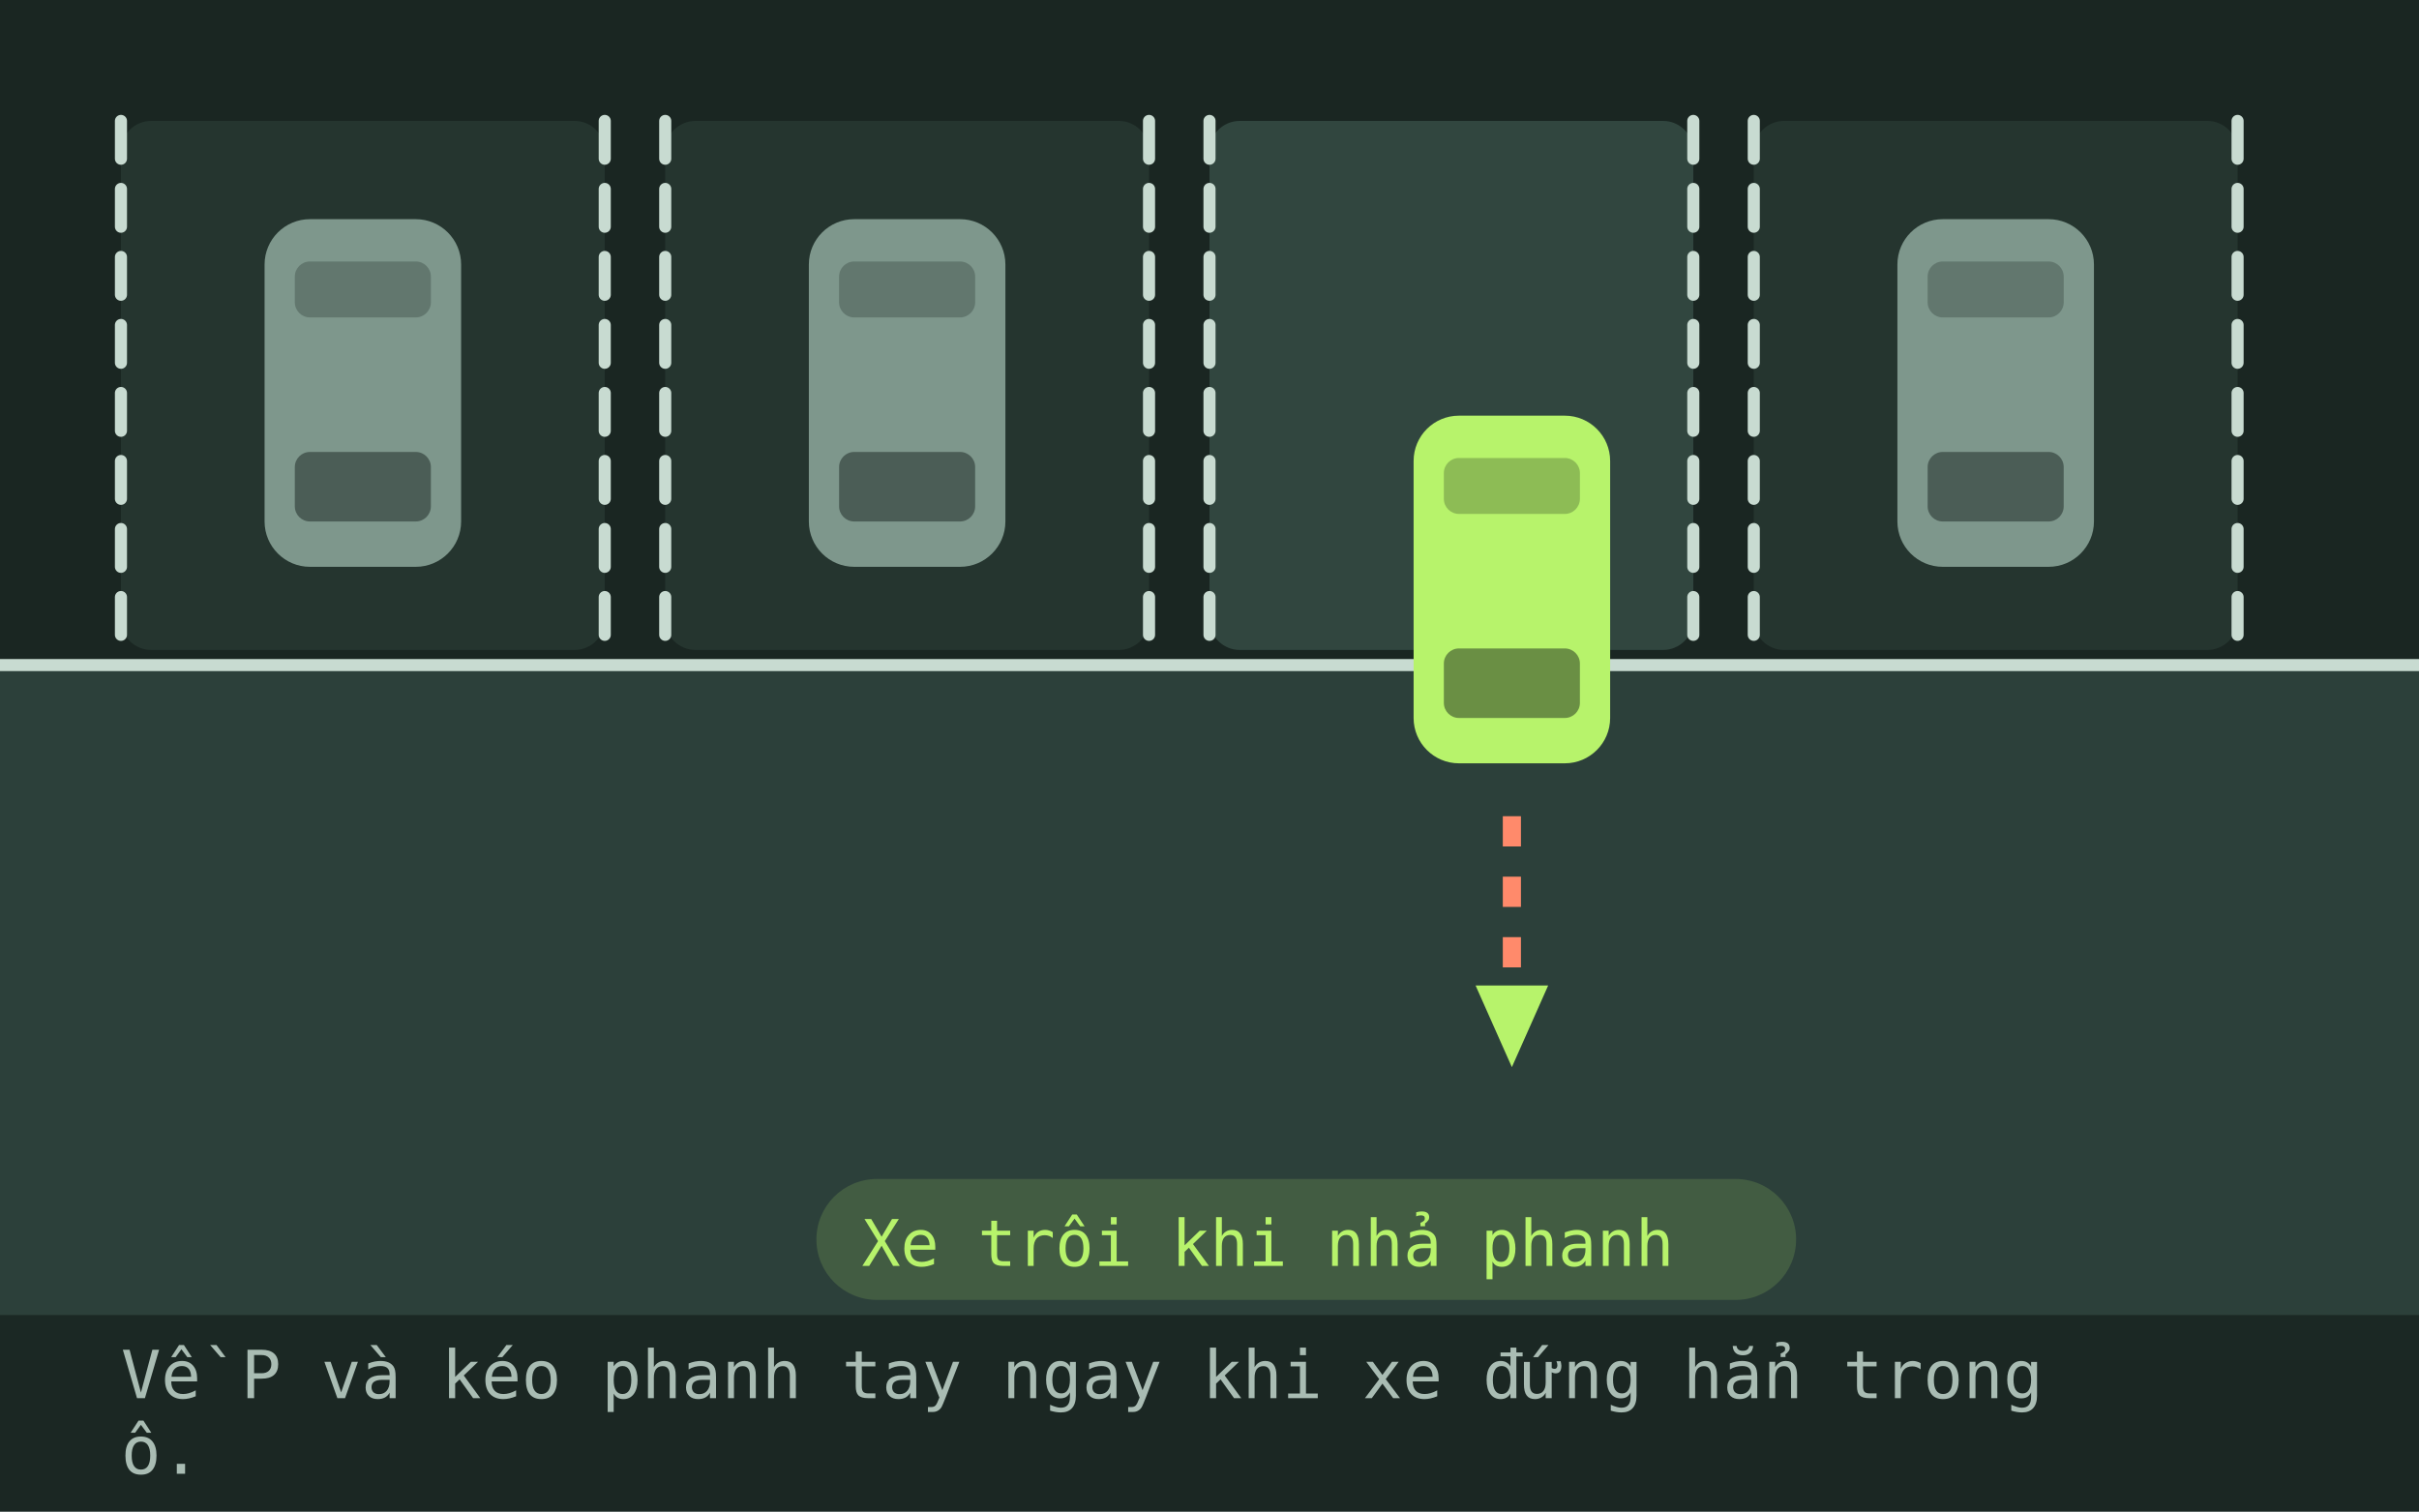
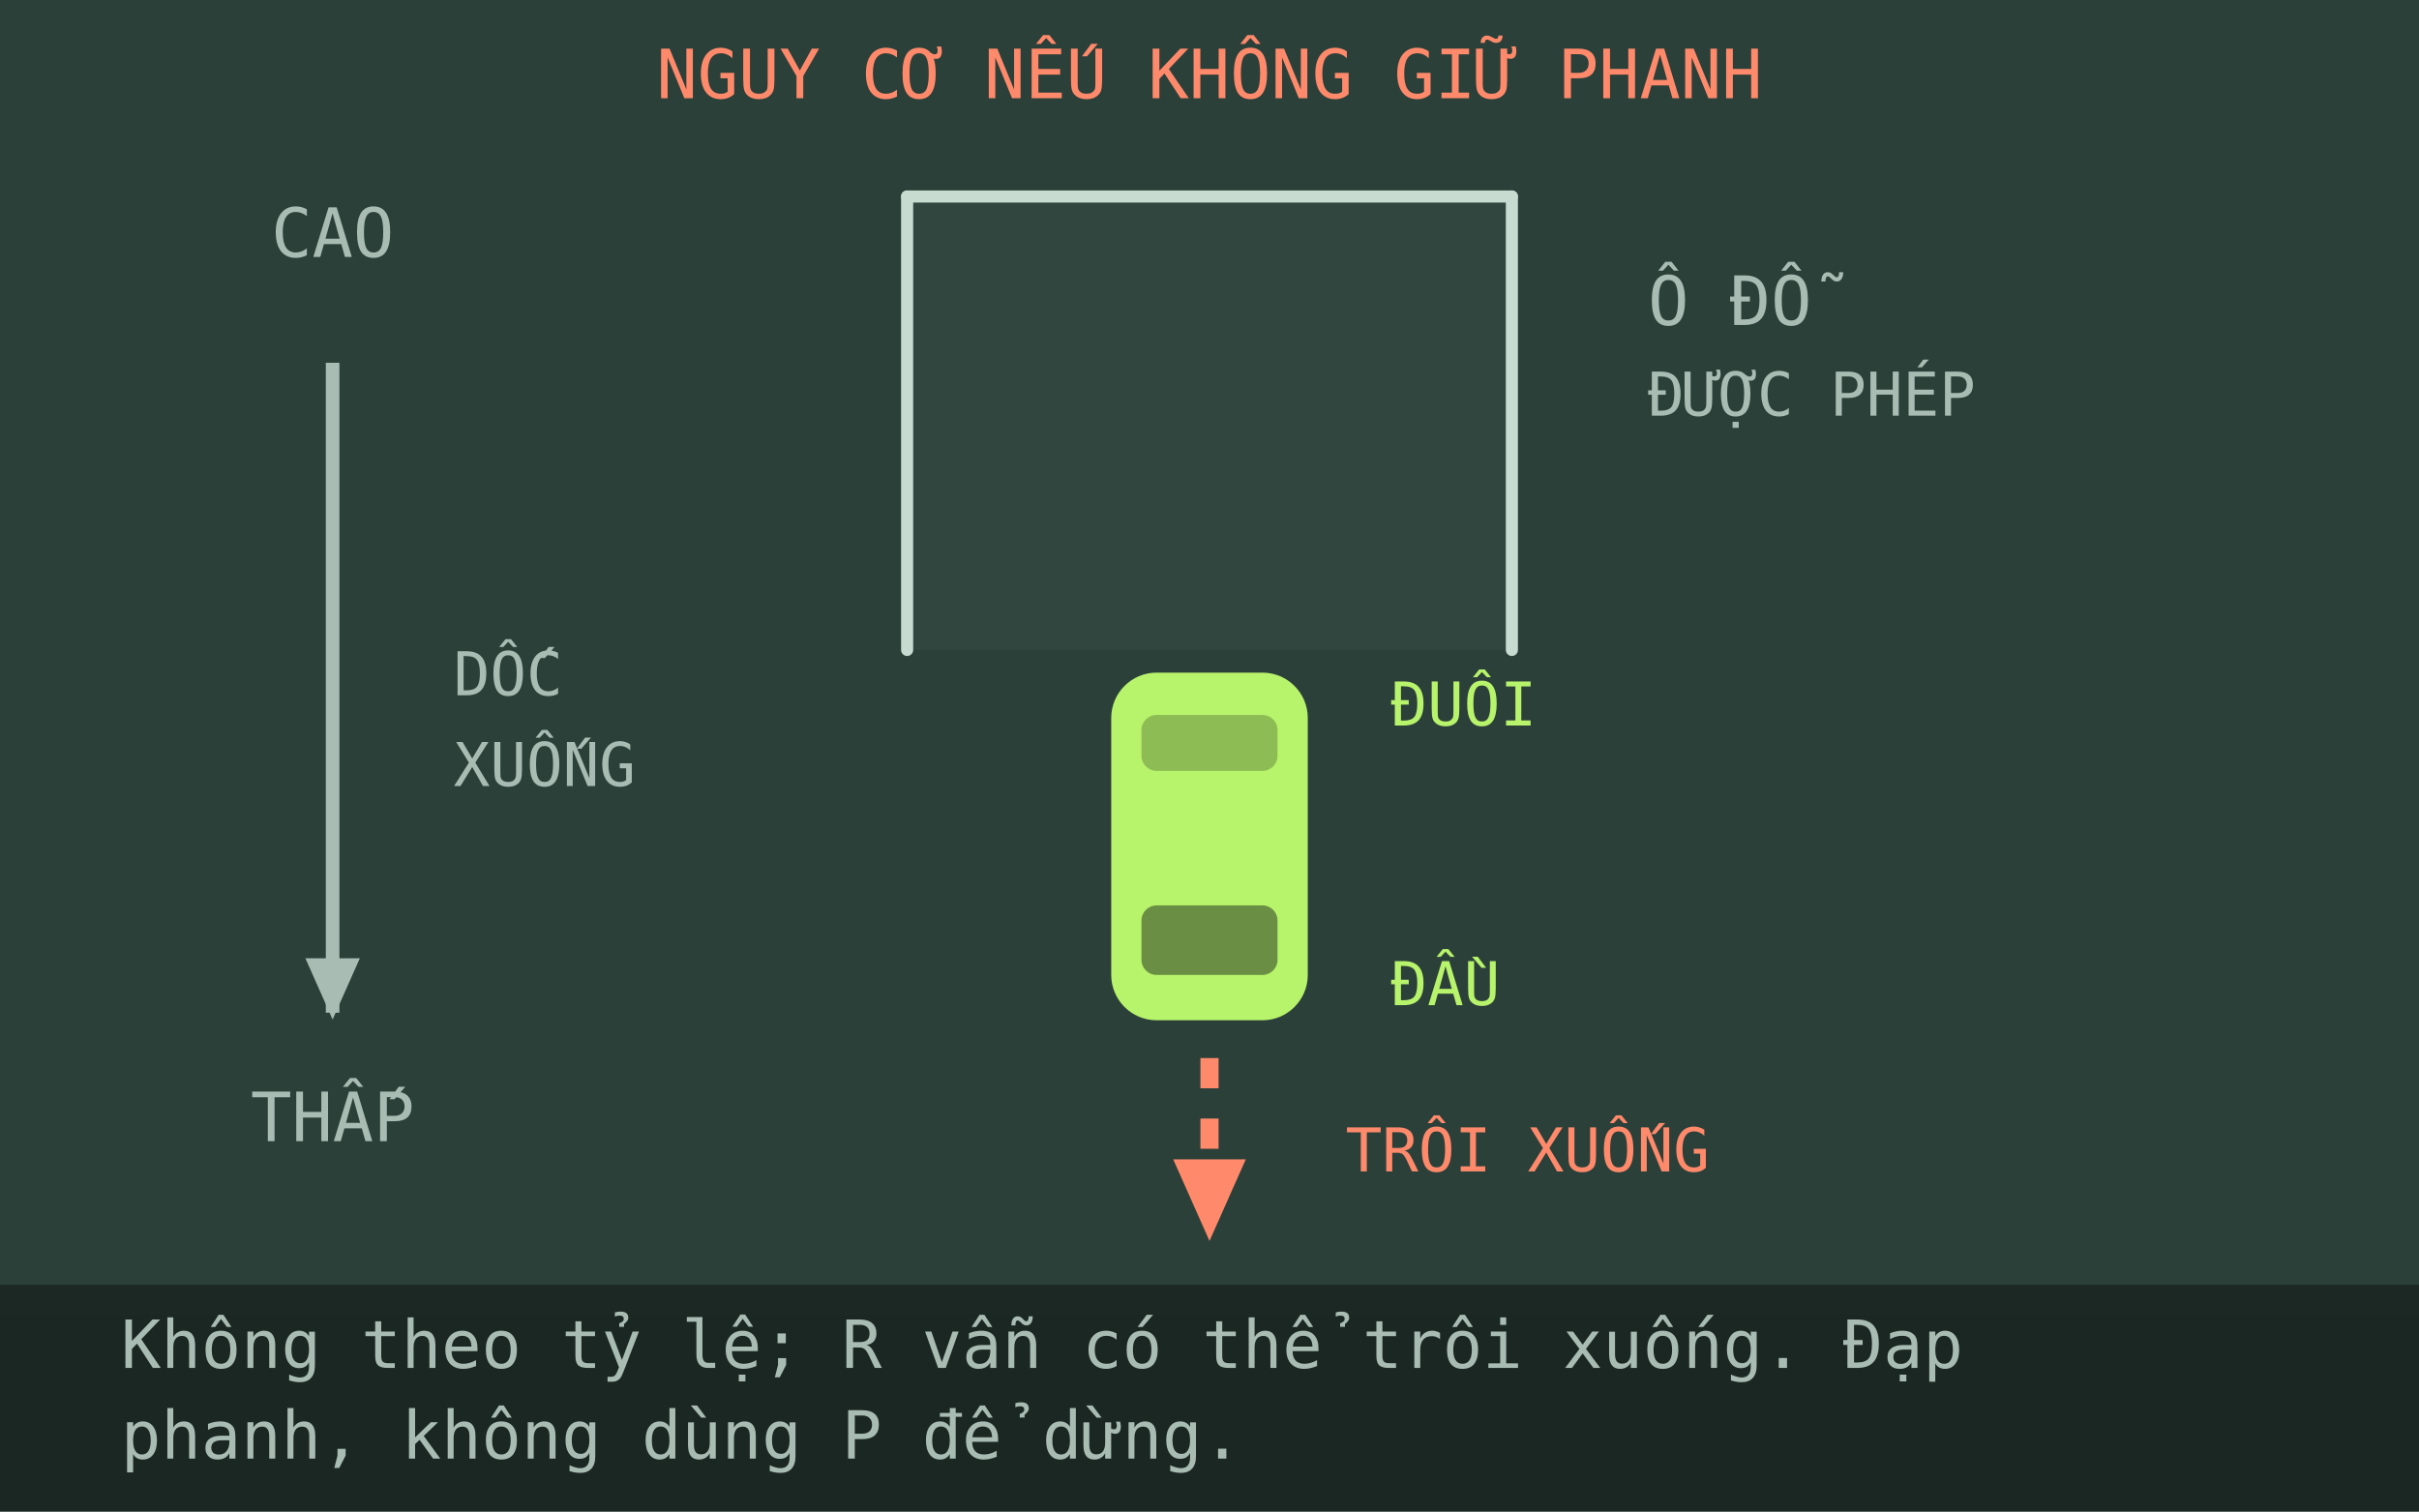
<svg xmlns="http://www.w3.org/2000/svg" viewBox="0 0 320 200" width="320" height="200" role="img" aria-labelledby="ttl">
  <defs>
    <marker id="tip" viewBox="0 0 10 10" refX="8" refY="5" markerWidth="5" markerHeight="5" orient="auto-start-reverse">
      <path d="M0 1L9 5L0 9Z" fill="#b7f36b" />
    </marker>
  </defs>
  <rect x="0" y="0" width="320" height="200" rx="0" fill="#22332e" />
-   <rect x="0" y="0" width="320" height="88" rx="0" fill="#1a2622" />
-   <rect x="16" y="16" width="64" height="70" rx="4" fill="#25352f" />
-   <path d="M16 16L16 86" stroke="#c8dbd1" stroke-width="1.6" stroke-dasharray="5 4" stroke-linecap="round" />
-   <path d="M80 16L80 86" stroke="#c8dbd1" stroke-width="1.6" stroke-dasharray="5 4" stroke-linecap="round" />
-   <g transform="translate(48 52) rotate(180)">
-     <rect x="-13" y="-23" width="26" height="46" rx="6" fill="#7e978c" />
-     <rect x="-9" y="-17" width="18" height="9.2" rx="2" fill="#0e1715" opacity=".45" />
-     <rect x="-9" y="10" width="18" height="7.4" rx="2" fill="#0e1715" opacity=".25" />
+   <defs>
+     <marker id="slope-grade-tip" viewBox="0 0 10 10" refX="8" refY="5" markerWidth="5" markerHeight="5" orient="auto">
+       <path d="M0 1L9 5L0 9Z" fill="#a9bcb3" />
+     </marker>
+     <marker id="slope-roll-tip" viewBox="0 0 10 10" refX="8" refY="5" markerWidth="5" markerHeight="5" orient="auto">
+       <path d="M0 1L9 5L0 9Z" fill="#ff8a6b" />
+     </marker>
+   </defs>
+   <rect x="0" y="0" width="320" height="174" rx="0" fill="#2c403a" />
+   <rect x="120" y="26" width="80" height="60" rx="0" fill="#31463f" />
+   <g id="slope-bay">
+     <path d="M120 26L120 86" stroke="#c8dbd1" stroke-width="1.6" stroke-linecap="round" />
+     <path d="M200 26L200 86" stroke="#c8dbd1" stroke-width="1.6" stroke-linecap="round" />
+     <path d="M120 26L200 26" stroke="#c8dbd1" stroke-width="1.6" stroke-linecap="round" />
  </g>
-   <rect x="88" y="16" width="64" height="70" rx="4" fill="#25352f" />
-   <path d="M88 16L88 86" stroke="#c8dbd1" stroke-width="1.6" stroke-dasharray="5 4" stroke-linecap="round" />
-   <path d="M152 16L152 86" stroke="#c8dbd1" stroke-width="1.6" stroke-dasharray="5 4" stroke-linecap="round" />
-   <g transform="translate(120 52) rotate(180)">
-     <rect x="-13" y="-23" width="26" height="46" rx="6" fill="#7e978c" />
-     <rect x="-9" y="-17" width="18" height="9.2" rx="2" fill="#0e1715" opacity=".45" />
-     <rect x="-9" y="10" width="18" height="7.4" rx="2" fill="#0e1715" opacity=".25" />
+   <text x="218" y="43" font-family="DM Mono, ui-monospace, monospace" font-size="9" font-weight="500" fill="#a9bcb3" text-anchor="start">Ô ĐỖ</text>
+   <text x="218" y="55" font-family="DM Mono, ui-monospace, monospace" font-size="8" font-weight="500" fill="#a9bcb3" text-anchor="start">ĐƯỢC PHÉP</text>
+   <text x="44" y="34" font-family="DM Mono, ui-monospace, monospace" font-size="9" font-weight="500" fill="#a9bcb3" text-anchor="middle">CAO</text>
+   <g id="slope-grade">
+     <path d="M44 48L44 134" fill="none" stroke="#a9bcb3" stroke-width="1.8" marker-end="url(#slope-grade-tip)" />
  </g>
-   <rect x="160" y="16" width="64" height="70" rx="4" fill="#31463f" />
-   <path d="M160 16L160 86" stroke="#c8dbd1" stroke-width="1.6" stroke-dasharray="5 4" stroke-linecap="round" />
-   <path d="M224 16L224 86" stroke="#c8dbd1" stroke-width="1.6" stroke-dasharray="5 4" stroke-linecap="round" />
-   <rect x="232" y="16" width="64" height="70" rx="4" fill="#25352f" />
-   <path d="M232 16L232 86" stroke="#c8dbd1" stroke-width="1.6" stroke-dasharray="5 4" stroke-linecap="round" />
-   <path d="M296 16L296 86" stroke="#c8dbd1" stroke-width="1.6" stroke-dasharray="5 4" stroke-linecap="round" />
-   <g transform="translate(264 52) rotate(180)">
-     <rect x="-13" y="-23" width="26" height="46" rx="6" fill="#7e978c" />
-     <rect x="-9" y="-17" width="18" height="9.2" rx="2" fill="#0e1715" opacity=".45" />
-     <rect x="-9" y="10" width="18" height="7.4" rx="2" fill="#0e1715" opacity=".25" />
+   <text x="44" y="151" font-family="DM Mono, ui-monospace, monospace" font-size="9" font-weight="500" fill="#a9bcb3" text-anchor="middle">THẤP</text>
+   <text x="60" y="92" font-family="DM Mono, ui-monospace, monospace" font-size="8" font-weight="500" fill="#a9bcb3" text-anchor="start">DỐC</text>
+   <text x="60" y="104" font-family="DM Mono, ui-monospace, monospace" font-size="8" font-weight="500" fill="#a9bcb3" text-anchor="start">XUỐNG</text>
+   <g id="slope-car">
+     <g transform="translate(160 112) rotate(180)">
+       <rect x="-13" y="-23" width="26" height="46" rx="6" fill="#b7f36b" />
+       <rect x="-9" y="-17" width="18" height="9.2" rx="2" fill="#0e1715" opacity=".45" />
+       <rect x="-9" y="10" width="18" height="7.4" rx="2" fill="#0e1715" opacity=".25" />
+     </g>
  </g>
-   <rect x="0" y="88" width="320" height="92" rx="0" fill="#2c403a" />
-   <path d="M0 88L320 88" stroke="#c8dbd1" stroke-width="1.6" stroke-linecap="round" />
-   <g transform="translate(200 78) rotate(180)">
-     <rect x="-13" y="-23" width="26" height="46" rx="6" fill="#b7f36b" />
-     <rect x="-9" y="-17" width="18" height="9.2" rx="2" fill="#0e1715" opacity=".45" />
-     <rect x="-9" y="10" width="18" height="7.4" rx="2" fill="#0e1715" opacity=".25" />
+   <text x="184" y="96" font-family="DM Mono, ui-monospace, monospace" font-size="8" font-weight="500" fill="#b7f36b" text-anchor="start">ĐUÔI</text>
+   <text x="184" y="133" font-family="DM Mono, ui-monospace, monospace" font-size="8" font-weight="500" fill="#b7f36b" text-anchor="start">ĐẦU</text>
+   <text x="160" y="13" font-family="DM Mono, ui-monospace, monospace" font-size="9" font-weight="500" fill="#ff8a6b" text-anchor="middle">NGUY CƠ NẾU KHÔNG GIỮ PHANH</text>
+   <g id="slope-roll">
+     <path d="M160 140L160 163" fill="none" stroke="#ff8a6b" stroke-width="2.4" stroke-dasharray="4 4" marker-end="url(#slope-roll-tip)" />
  </g>
-   <path d="M200 108L200 140" stroke="#ff8a6b" stroke-width="2.4" stroke-dasharray="4 4" fill="none" marker-end="url(#tip)" />
-   <g>
-     <rect x="108" y="156" width="129.6" height="16" rx="8" fill="#b7f36b" opacity=".16" />
-     <text x="114" y="167.5" font-family="DM Mono, ui-monospace, monospace" font-size="8.5" font-weight="500" fill="#b7f36b" text-anchor="start">Xe trôi khi nhả phanh</text>
-   </g>
-   <rect x="0" y="174" width="320" height="26" rx="0" fill="#1a2622" opacity="0.92" />
-   <text x="16" y="185" font-family="DM Mono, ui-monospace, monospace" font-size="8.8" font-weight="500" fill="#a9bcb3" text-anchor="start">Về P và kéo phanh tay ngay khi xe đứng hẳn trong</text>
-   <text x="16" y="195" font-family="DM Mono, ui-monospace, monospace" font-size="8.8" font-weight="500" fill="#a9bcb3" text-anchor="start">ô.</text>
+   <text x="178" y="155" font-family="DM Mono, ui-monospace, monospace" font-size="8" font-weight="500" fill="#ff8a6b" text-anchor="start">TRÔI XUỐNG</text>
+   <rect x="0" y="170" width="320" height="30" rx="0" fill="#1a2622" opacity="0.92" />
+   <text x="16" y="181" font-family="DM Mono, ui-monospace, monospace" font-size="8.8" font-weight="500" fill="#a9bcb3" text-anchor="start">Không theo tỷ lệ; R vẫn có thể trôi xuống. Đạp</text>
+   <text x="16" y="193" font-family="DM Mono, ui-monospace, monospace" font-size="8.8" font-weight="500" fill="#a9bcb3" text-anchor="start">phanh, không dùng P để dừng.</text>
</svg>
